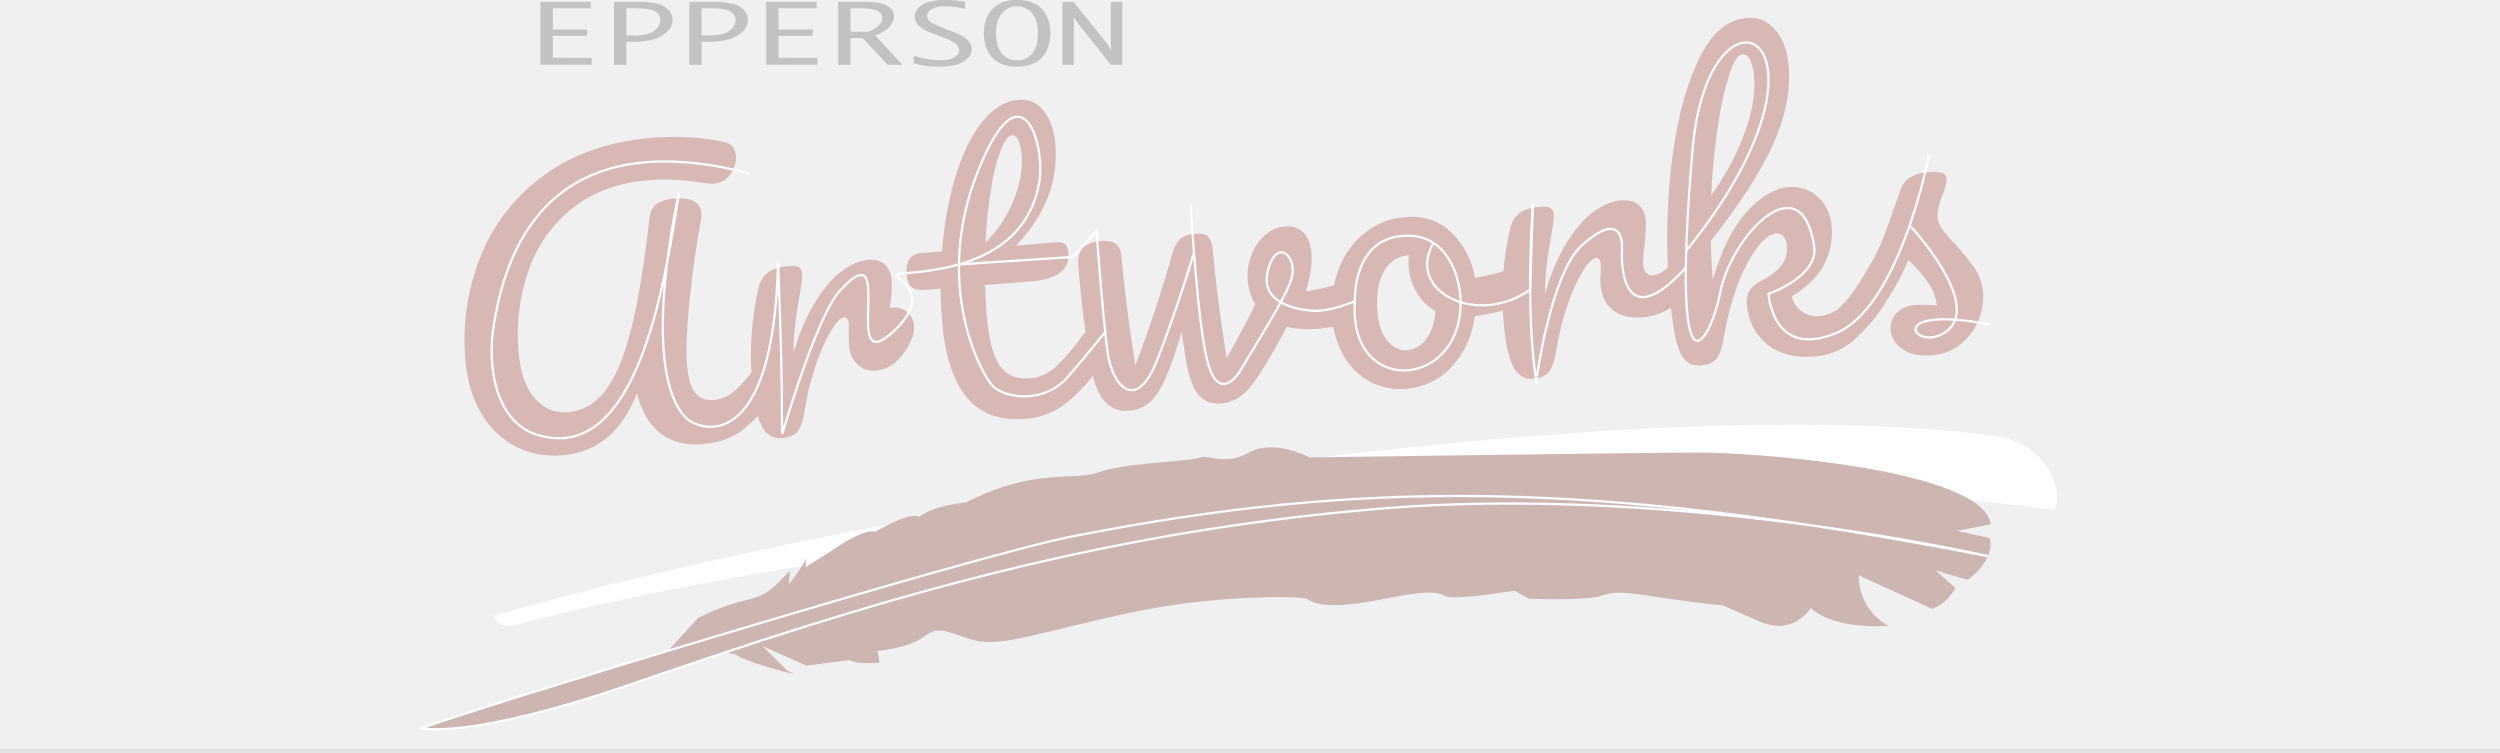
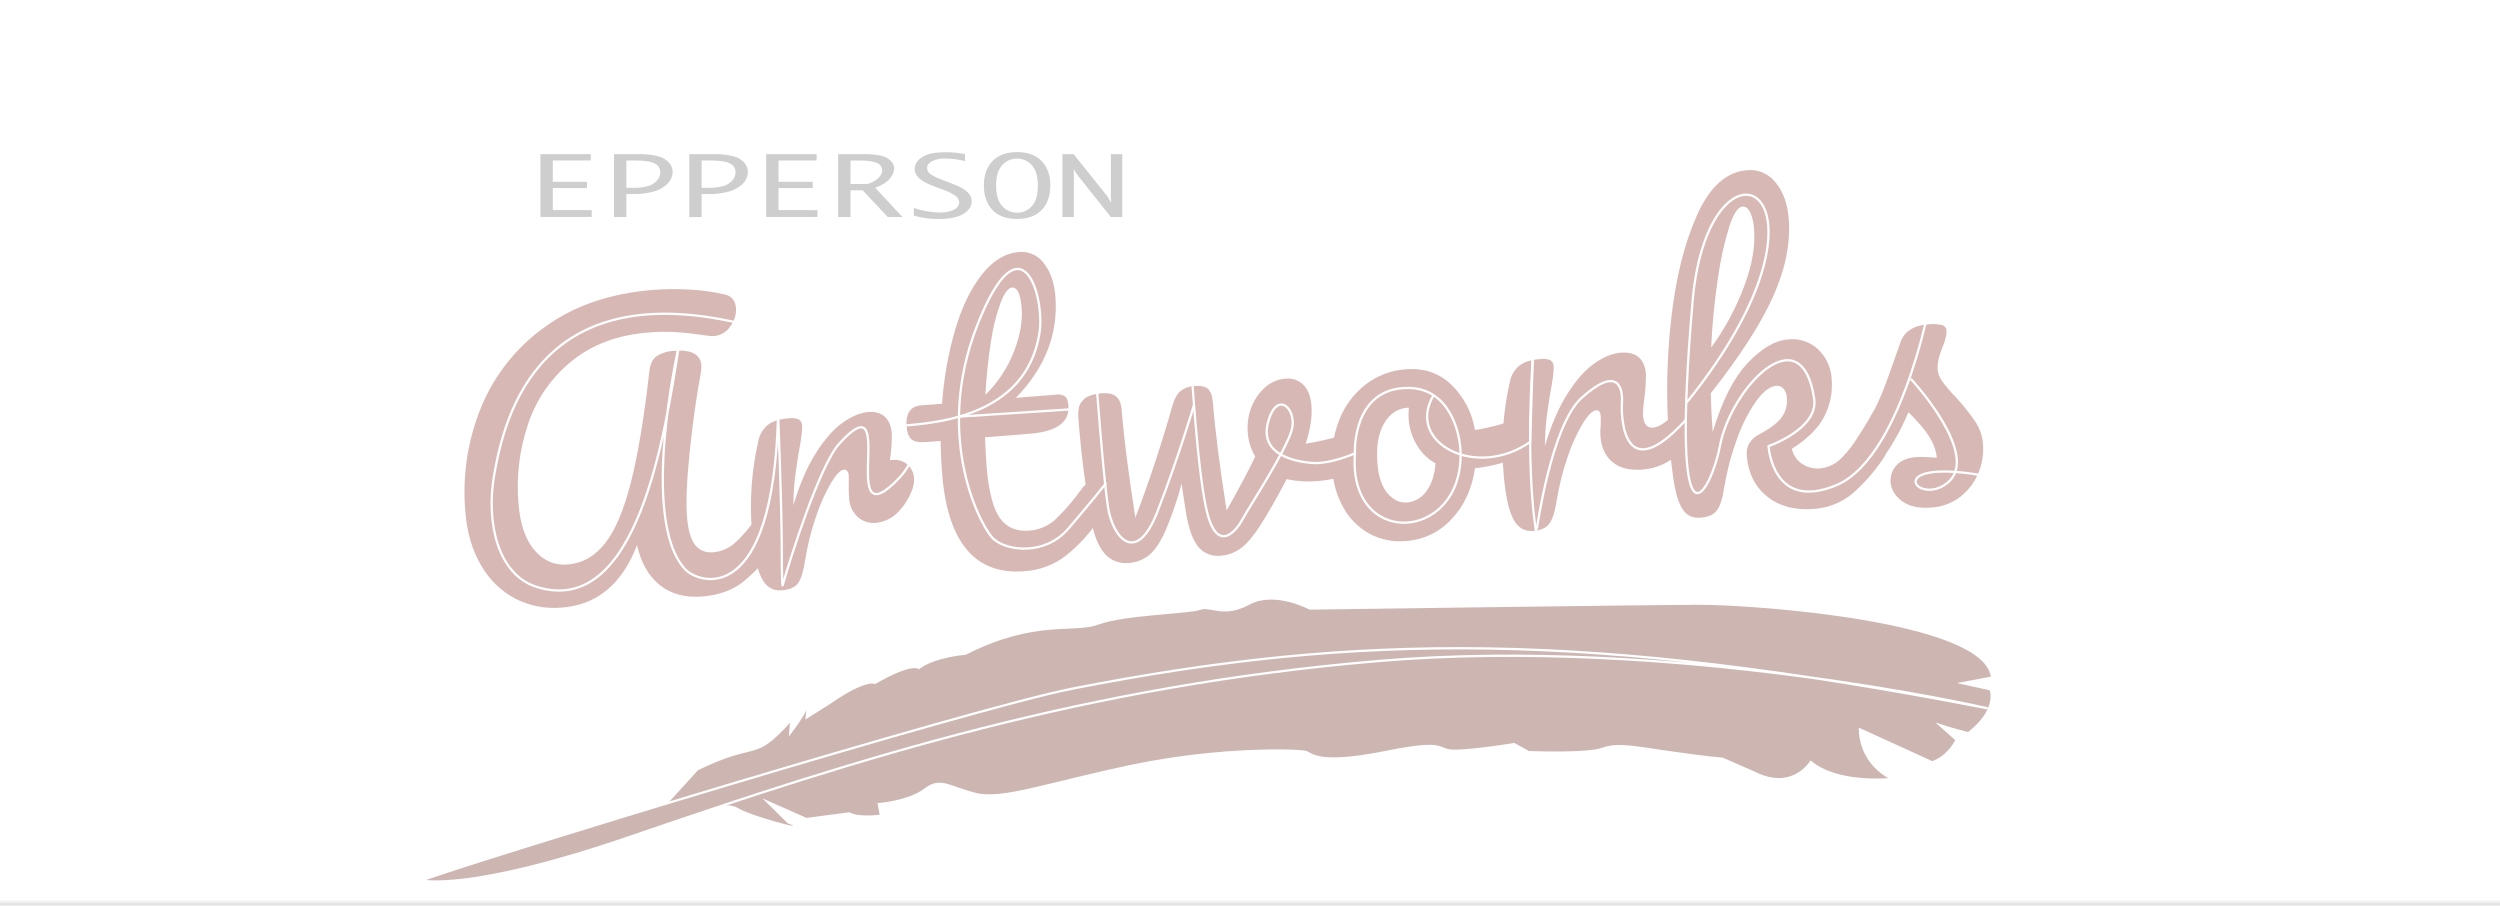
- <svg xmlns="http://www.w3.org/2000/svg" id="Capa_1" data-name="Capa 1" viewBox="0 0 1096 330.09">
+ <svg xmlns="http://www.w3.org/2000/svg" viewBox="0 0 1096 396.84">
  <defs>
-     <style>.cls-1{fill:#6cf;}.cls-2{fill:#fff;}.cls-10,.cls-3,.cls-9{fill:none;}.cls-3{stroke:#4d4d4d;stroke-width:2px;opacity:0.08;}.cls-10,.cls-3,.cls-8,.cls-9{stroke-miterlimit:10;}.cls-4{fill:#d8b8b4;}.cls-5{opacity:0.74;}.cls-6{opacity:0.26;}.cls-7,.cls-8{fill:#cdb6b2;}.cls-10,.cls-8,.cls-9{stroke:#fff;}.cls-8,.cls-9{stroke-linecap:round;}</style>
+     <style>.cls-1{fill:#fff;}.cls-2{fill:#6cf;}.cls-10,.cls-3,.cls-9{fill:none;}.cls-3{stroke:#4d4d4d;stroke-width:2px;opacity:0.08;}.cls-10,.cls-3,.cls-8,.cls-9{stroke-miterlimit:10;}.cls-4{fill:#d8b8b4;}.cls-5{opacity:0.74;}.cls-6{opacity:0.26;}.cls-7,.cls-8{fill:#cdb6b2;}.cls-10,.cls-8,.cls-9{stroke:#fff;}.cls-8,.cls-9{stroke-linecap:round;}</style>
  </defs>
-   <path class="cls-1" d="M396.62,389.37" transform="translate(0 -66.75)" />
-   <path class="cls-2" d="M873.43,257.71c30.76,4,30.47,33.23,26.37,32.58C703,261.55,361.28,304.36,227.12,340.42c-10,2.72-10.55-3.77-10.55-3.77C387.59,287.3,715.54,237,873.43,257.71Z" transform="translate(0 -66.75)" />
-   <line class="cls-3" y1="329.09" x2="1096" y2="329.09" />
-   <path class="cls-4" d="M226.16,262.57A37.26,37.26,0,0,1,211,248q-5.91-9.83-7-23.78a98.06,98.06,0,0,1,6.83-45.46,81.22,81.22,0,0,1,28-35.4q19.24-14,47.59-16.28a120.23,120.23,0,0,1,15.77-.13,86.5,86.5,0,0,1,15.47,2.13q4.56.92,5,6a11.83,11.83,0,0,1-2.49,8,9.31,9.31,0,0,1-7,4.22,8.46,8.46,0,0,1-1.92,0q-8.43-1.25-14.39-1.66a85.46,85.46,0,0,0-12.49.11q-20.22,1.6-33.63,12.47a59.85,59.85,0,0,0-19.15,27.44,85.55,85.55,0,0,0-4.28,35.12q1.06,13.48,7,20.43t14.52,6.28q9.71-.77,16.41-9.27t11.35-26.75q4.65-18.24,8.14-49.15.61-4.51,3.35-6.33a15.88,15.88,0,0,1,7.52-2.19q11.31-.89,11.88,6.4a13.52,13.52,0,0,1-.23,3.21q-2.93,15.71-4.88,34.61t-1.19,28.58q.68,8.56,3.53,12.25t8.11,3.27a16.16,16.16,0,0,0,9.44-4.18q4.35-3.77,10.7-12.57a5.62,5.62,0,0,1,4.12-2.56,3.7,3.7,0,0,1,3.42,1.65,9.84,9.84,0,0,1,1.61,5.14q.49,6.18-2.25,10.07a72.33,72.33,0,0,1-14.16,15.48q-7.1,5.51-17.93,6.36-11.15.88-18.5-5t-10-17.48q-9.85,25.51-32.77,27.32A37.42,37.42,0,0,1,226.16,262.57Z" transform="translate(0 -66.75)" />
-   <path class="cls-4" d="M397.77,203.63a8.3,8.3,0,0,1,2.95,5.91,12,12,0,0,1-.6,4.52,26.92,26.92,0,0,1-6.39,10.4,15.34,15.34,0,0,1-9.88,4.77,10.21,10.21,0,0,1-7.81-2.58,11.75,11.75,0,0,1-3.78-8.32q-.24-3-.19-6.53a34,34,0,0,0,0-3.51,2.84,2.84,0,0,0-.71-1.86,1.75,1.75,0,0,0-1.4-.53q-2.23.18-5.63,5.79a78.13,78.13,0,0,0-6.54,14.64,114,114,0,0,0-4.76,18.89q-1.15,7.75-3.18,10.46t-7.12,3.12q-6.05.48-9-5.67T329.66,233a129.05,129.05,0,0,1,2.8-39.63,12,12,0,0,1,4.17-7.11q3.09-2.4,9-2.86a9.06,9.06,0,0,1,4.52.44,3.28,3.28,0,0,1,1.51,2.91q.2,2.54-1.49,11.61-1.09,6.47-1.67,11.3a113.17,113.17,0,0,0-.67,11.86q4.18-14.05,10-23.13t11.78-13.22q5.92-4.13,11-4.54,4.62-.36,7.29,2.06t3.07,7.5a69.15,69.15,0,0,1-.85,11.55l1.43-.11A8.19,8.19,0,0,1,397.77,203.63Z" transform="translate(0 -66.75)" />
-   <path class="cls-4" d="M481.85,213.35a9.83,9.83,0,0,1,1.61,5.14q.5,6.35-2.25,10.07a67.78,67.78,0,0,1-13.88,15,33,33,0,0,1-18.21,6.86Q416.64,253,413,207.45q-.55-7-.64-14.15l-6.21.49q-4.78.38-6.59-1.24t-2.11-5.42q-.7-8.88,6.46-9.45L413,177a154.14,154.14,0,0,1,5.77-32.53q4.43-14.87,11.64-24.06t16.28-9.9a12,12,0,0,1,11,5q4.29,5.57,5,14.45,1.94,24.58-17.32,44.45L463.21,173a5.08,5.08,0,0,1,3.75.82q1.2,1,1.44,4,.86,10.94-17.13,12.36l-19.43,1.53q.3,8,.66,12.39,1.3,16.5,5.73,22.85t12.87,5.69a19.11,19.11,0,0,0,11.78-5.08,96.58,96.58,0,0,0,11.44-13.35,5.62,5.62,0,0,1,4.12-2.56A3.7,3.7,0,0,1,481.85,213.35Zm-43.08-80.93a84.58,84.58,0,0,0-4.27,16.93A220.7,220.7,0,0,0,432,173.09a54.36,54.36,0,0,0,12.66-19.27q3.9-10.44,3.25-18.69-.74-9.35-4.24-9.08Q441.25,126.24,438.77,132.42Z" transform="translate(0 -66.75)" />
-   <path class="cls-4" d="M594.14,189.49a4.44,4.44,0,0,1,3.79,1.3,6.67,6.67,0,0,1,1.61,4.18q.39,4.92-1.3,7.84a10.84,10.84,0,0,1-5.41,4.5,50.38,50.38,0,0,1-15.42,3.61,45,45,0,0,1-13.37-.86q-4,7.82-9,16.19-5.66,9.54-9.93,13.23a17,17,0,0,1-10,4.14,10.85,10.85,0,0,1-10-4.16q-3.65-4.66-5.34-15.85L518,212.09a152.56,152.56,0,0,1-7.24,21q-3.35,7.29-7,10.29a15.73,15.73,0,0,1-8.94,3.42,12.1,12.1,0,0,1-10.67-4.26q-4.14-4.78-6-15.65-3.66-22.05-5-38.7l-.44-5.55q-.26-5.25,2.29-7.52t8-2.7q4.14-.33,6.27,1.34t2.47,5.95q1.44,18.24,6,47.24,9-23.53,16.18-48.83,1.37-4.9,3.71-6.76a10.46,10.46,0,0,1,5.84-2.14q4.3-.34,6.11,1.27t2.16,6.05q1.44,18.24,6,47.24,8.44-14.87,12.55-23.65A23.53,23.53,0,0,1,547,189.38a24.41,24.41,0,0,1,1.56-10.65,22,22,0,0,1,5.88-8.76A15.09,15.09,0,0,1,563.6,166a9.54,9.54,0,0,1,7.74,2.66q3.12,3,3.61,9.21.56,7.14-2.53,16.63a114,114,0,0,0,15.9-3.65l4.24-1.13A5.65,5.65,0,0,1,594.14,189.49Z" transform="translate(0 -66.75)" />
-   <path class="cls-4" d="M669.75,185.28a11,11,0,0,1,1.53,5.14q.6,7.61-3.91,9.4a73,73,0,0,1-20.72,5.46q-2,13.56-10.26,22.27a29.54,29.54,0,0,1-19.59,9.6,28.41,28.41,0,0,1-16.68-3.31,29.3,29.3,0,0,1-11.24-11.4,39.07,39.07,0,0,1-4.8-16.22A48.38,48.38,0,0,1,587,184.39a36.29,36.29,0,0,1,11.58-15.75,32.28,32.28,0,0,1,17.58-6.73q12.1-1,20.16,6.79a35.7,35.7,0,0,1,10.3,19.85A97.09,97.09,0,0,0,664.2,184a9.48,9.48,0,0,1,2.2-.49A3.49,3.49,0,0,1,669.75,185.28Zm-44.49,30.16q3.41-4.42,4.08-12.29a22,22,0,0,1-8.25-8.12,25.81,25.81,0,0,1-3.53-11.21,27.46,27.46,0,0,1,.08-5.11l-.8.06q-6.37.5-10.11,6.94t-2.86,17.54q.69,8.72,4.47,13.05t8.4,4A11.6,11.6,0,0,0,625.26,215.44Z" transform="translate(0 -66.75)" />
-   <path class="cls-4" d="M663.2,227.12q-3-6.15-4.07-20.1a129,129,0,0,1,2.8-39.63,12,12,0,0,1,4.17-7.11q3.09-2.4,9-2.86a9.06,9.06,0,0,1,4.52.44,3.28,3.28,0,0,1,1.51,2.91q.2,2.54-1.49,11.61-1.09,6.47-1.67,11.3a113.15,113.15,0,0,0-.67,11.86q4.18-14.05,10-23.13t11.86-13.22q6-4.14,11.26-4.56,10.35-.82,11.16,9.49a79.55,79.55,0,0,1-.64,10.1,58.16,58.16,0,0,0-.65,8q.44,5.55,4.42,5.24,4.46-.35,10.92-7.88a6.12,6.12,0,0,1,4.14-2.4,3.73,3.73,0,0,1,3.41,1.57,8.74,8.74,0,0,1,1.58,4.74q.46,5.87-2.46,9.45a43.24,43.24,0,0,1-9.81,8.67,26.16,26.16,0,0,1-12.4,4.25q-8.44.67-13.16-3.27t-5.29-11.23a24.19,24.19,0,0,1,.1-4.79q.07-3.2,0-4.31-.2-2.53-2-2.4-2.39.19-5.87,5.81a74.77,74.77,0,0,0-6.62,14.65,114,114,0,0,0-4.76,18.88q-1.16,7.6-3.27,10.39t-7,3.19Q666.17,233.27,663.2,227.12Z" transform="translate(0 -66.75)" />
-   <path class="cls-4" d="M826,186.19a9.84,9.84,0,0,1,1.61,5.14q.5,6.35-2.25,10.07a77.51,77.51,0,0,1-13.39,15.1,29.16,29.16,0,0,1-16.94,6.6q-12.26,1-20.3-5.42t-8.95-18q-.49-6.18,5.67-9.38,6.77-3.56,9.53-7.21a12.15,12.15,0,0,0,2.37-8.57,6.56,6.56,0,0,0-1.53-4.19,3.71,3.71,0,0,0-3.06-1.2q-4.3.34-9,6.93a70.65,70.65,0,0,0-8.38,16.7,114,114,0,0,0-5.42,20.61q-1.17,7.6-3.27,10.39t-7,3.19q-4.94.39-7.53-3t-4-10.78q-1.39-7.39-2.52-21.82a274.44,274.44,0,0,1,1-51.3q2.93-26.88,11.3-45.65T766,74.6a14.05,14.05,0,0,1,12.36,5.33q5,5.91,5.82,15.9,1.26,16-6.77,34T750,172.4q.17,8.29.86,17,6.08-20.42,15.25-30.17t17.76-10.42a16.48,16.48,0,0,1,13.24,4.38A19.24,19.24,0,0,1,803,166.15a30.23,30.23,0,0,1-3.19,16.37q-3.88,7.65-14.26,14.21a10.52,10.52,0,0,0,4.45,6.59,12.25,12.25,0,0,0,8.09,2,15,15,0,0,0,9.25-4.56,105.28,105.28,0,0,0,11.1-13.64,5.61,5.61,0,0,1,4.12-2.56A3.69,3.69,0,0,1,826,186.19Zm-67.83-87a138.21,138.21,0,0,0-5,22.58,293.68,293.68,0,0,0-3,30.63,113.67,113.67,0,0,0,14.33-26.5q5.37-14.14,4.5-25.25A21.25,21.25,0,0,0,767.26,93q-1.33-2.61-3.4-2.44Q761,90.79,758.14,99.24Z" transform="translate(0 -66.75)" />
-   <path class="cls-4" d="M833.9,219.72q-4.68-3.46-5.06-8.22a9.76,9.76,0,0,1,2.46-7.37q2.79-3.25,8.68-3.72a35.54,35.54,0,0,1,4.89,0q2.82.18,4.26.22a20.43,20.43,0,0,0-2.44-7.63,39.12,39.12,0,0,0-4.78-6.72q-2.82-3.21-5.25-5.57A104,104,0,0,1,828.1,197a116.94,116.94,0,0,1-9.66,12.57,8.57,8.57,0,0,1-5.83,3.33,5.24,5.24,0,0,1-4.28-1.5,6.65,6.65,0,0,1-2-4.39,9.06,9.06,0,0,1,1.77-6l1.87-2.7a205.57,205.57,0,0,0,11.82-18.8,102.91,102.91,0,0,0,4.95-11.4q2.44-6.57,6.36-17.9,2.47-7.21,12-8a16.82,16.82,0,0,1,6.27.3,2.65,2.65,0,0,1,2,2.4A11.75,11.75,0,0,1,853,148a23,23,0,0,1-1.43,4.26q-2.42,5.93-2.1,9.9a10.56,10.56,0,0,0,2.08,5.1,59.52,59.52,0,0,0,5.74,6.73,101.09,101.09,0,0,1,8.62,10.73,20.6,20.6,0,0,1,3.43,10,26.94,26.94,0,0,1-2.11,12.85,25.32,25.32,0,0,1-7.92,10.28,22.84,22.84,0,0,1-12.45,4.65Q838.58,223.18,833.9,219.72Z" transform="translate(0 -66.75)" />
-   <g class="cls-5">
-     <path class="cls-6" d="M259.41,92.11v3H236.92V67.58H259v2.77H242.34v9.36h15v2.75h-15v9.64Z" transform="translate(0 -66.75)" />
-     <path class="cls-6" d="M274.6,85.09V95.15h-5.42V67.58h10.36a32.9,32.9,0,0,1,9.31,1,9.62,9.62,0,0,1,4.48,2.78,6.15,6.15,0,0,1,1.56,4.09,7.21,7.21,0,0,1-2.09,4.94A13.4,13.4,0,0,1,287,83.86a33.52,33.52,0,0,1-10.16,1.23Zm0-2.75h2.34a24,24,0,0,0,7.46-.86A8.23,8.23,0,0,0,288.16,79a5.45,5.45,0,0,0,1.32-3.5,4.23,4.23,0,0,0-2.35-3.77q-2.35-1.39-9.27-1.39H274.6Z" transform="translate(0 -66.75)" />
-     <path class="cls-6" d="M307.59,85.09V95.15h-5.42V67.58h10.36a32.9,32.9,0,0,1,9.31,1,9.62,9.62,0,0,1,4.48,2.78,6.15,6.15,0,0,1,1.56,4.09,7.21,7.21,0,0,1-2.09,4.94A13.4,13.4,0,0,1,320,83.86a33.52,33.52,0,0,1-10.16,1.23Zm0-2.75h2.34a24,24,0,0,0,7.46-.86A8.23,8.23,0,0,0,321.15,79a5.45,5.45,0,0,0,1.32-3.5,4.23,4.23,0,0,0-2.35-3.77q-2.35-1.39-9.27-1.39h-3.25Z" transform="translate(0 -66.75)" />
-     <path class="cls-6" d="M358.38,92.11v3H335.89V67.58H358v2.77H341.31v9.36h15v2.75h-15v9.64Z" transform="translate(0 -66.75)" />
-     <path class="cls-6" d="M372.85,83.42V95.15h-5.42V67.58h11.13a31.71,31.71,0,0,1,8,.74,8.59,8.59,0,0,1,4,2.23A4.61,4.61,0,0,1,392,73.75,6.36,6.36,0,0,1,391,77a10,10,0,0,1-2.58,2.88,18.08,18.08,0,0,1-4.75,2.4l12,12.89h-6.46l-11-11.72Zm0-2.75h7.57a14.5,14.5,0,0,0,3.8-1.89,7.4,7.4,0,0,0,1.89-2,4.23,4.23,0,0,0,.64-2.17,3.45,3.45,0,0,0-2.13-3.09q-2.13-1.15-7.73-1.15h-4Z" transform="translate(0 -66.75)" />
-     <path class="cls-6" d="M400.63,94.56V91.18a38.87,38.87,0,0,0,11.67,2,15.56,15.56,0,0,0,4.2-.56,6.7,6.7,0,0,0,3-1.61,3.2,3.2,0,0,0,1-2.28,3.6,3.6,0,0,0-1.42-2.69,19,19,0,0,0-5.32-2.77l-2.72-1-2.76-1.06Q401,78.36,401,74.11q0-3.11,3.26-5.24t10.19-2.13a43.73,43.73,0,0,1,8.62.83v3.07a36.47,36.47,0,0,0-8.92-1.15,11.26,11.26,0,0,0-5.59,1.21q-2.13,1.21-2.13,2.92a3.32,3.32,0,0,0,1.63,2.81,19.17,19.17,0,0,0,4.17,2.06l2.11.84,2.61,1,2.15.86Q426,84,426,88.2q0,3.2-3.51,5.49T411.22,96a38.55,38.55,0,0,1-4.71-.28A56.23,56.23,0,0,1,400.63,94.56Z" transform="translate(0 -66.75)" />
-     <path class="cls-6" d="M445.89,96q-7.09,0-10.83-4t-3.74-10.67q0-6.7,3.74-10.65t10.83-4q7.11,0,10.84,4t3.73,10.65q0,6.72-3.73,10.67T445.89,96Zm0-2.75a8.38,8.38,0,0,0,6.54-2.94Q455,87.34,455,81.36t-2.62-8.92a8.73,8.73,0,0,0-13.07,0q-2.62,2.94-2.62,8.92t2.62,8.92A8.38,8.38,0,0,0,445.89,93.23Z" transform="translate(0 -66.75)" />
-     <path class="cls-6" d="M470.77,95.15h-5V67.58h4.89l14.71,18.35L487,88.66h.13L487,85.93V67.58h5V95.15h-5l-14.31-18-2-2.9.11,2.86Z" transform="translate(0 -66.75)" />
+   <g id="Layer_2" data-name="Layer 2">
+     <rect class="cls-1" width="1096" height="395.84" />
  </g>
-   <path class="cls-7" d="M306,337.66c26.36-12.9,24.22-3,40.32-20.79l-.49,6s5.94-7.54,7.59-11.42l-.33,4,11.24-7.11h0c15.53-10.77,19.34-8.46,19.34-8.46,16.77-9.67,19.17-6.46,19.17-6.46,7.1-5.44,20.5-6.35,20.5-6.35,30.57-15.57,47.36-9.18,58.36-13.3s40.34-4.73,44.47-6.4,10.34,3.85,21.49-2.26,26.46,2.16,26.46,2.16,146.67-2.08,170.65-2.13,124.61,7.16,128,31.51l-14.88,2.8,14.39,3.18s3.32,8.3-9.48,18.29c0,0-6.53-1.54-14.31-4.18l8.69,7.73s-3.22,6.76-10.07,9.21L814.93,319s-1.14,14,12.85,22.12c0,0-22.82,2.15-34-7.79,0,0-7.75,13.41-24.38,5l-14.15-6.17s-7.94-.65-23.73-2.94-22.33-3.83-29.19-1.38-32.08,1.4-32.08,1.4l-6.37-3.53s-16.2,2.69-25.54,2.93-2.24-5.2-30.67.51-32.08,1.4-34.64.18-38.45-2.13-76.39,5.81-57.19,15.4-68.94,12.43-15.39-7.28-22.49-1.84-20.5,6.35-20.5,6.35l.92,5.09s-9.42,1.24-13.23-1.08l-18.85,2.48L334.26,350l11.09,10.94c10.34,3.85-17-3.4-22.09-6.82s-33.4,1.27-33.4,1.27" transform="translate(0 -66.75)" />
-   <path class="cls-8" d="M184.82,386c19.25-7.46,241.91-75.58,285.22-84.08,126.05-24.75,227.67-25.12,401.39,8.63,0,0-137.79-31.76-267.21-20.75C476.55,300.62,377.69,332,276.28,366.84,205.3,391.25,184.82,386,184.82,386Z" transform="translate(0 -66.75)" />
-   <path class="cls-9" d="M327.89,142.57c-91-23-106.68,38.89-111.31,66-3.46,20.25,1.45,43.27,18.69,48.72,44.35,14,56.33-67.43,62.35-105.72,0,0-17.56,76,2.75,98,5.88,6.37,38.75,17.5,40.75-68,0,0,1.47,37.14,1.6,57.33,0,1.43,0,19,.4,17.67,3.25-11.62,16.22-52.53,24.77-62,26.32-29.16-.46,40.52,24.15,17.17,19.68-18.67-5.13-24.34,2.33-25,13.62-1.2,55.33-3,61.33-40.67,2.53-15.89-8-52.67-27.33-3.33s1.9,88.77,7.22,93.56c5.8,5.24,22.52,7.44,32.78-4.56s16.33-19.67,16.33-19.67" transform="translate(0 -66.75)" />
-   <path class="cls-10" d="M523.48,177.42s-6.77,23-16.11,47-19.67,11-21.67-2.33-5-54-5-54L470.37,179.4l-50,3.26" transform="translate(0 -66.75)" />
-   <path class="cls-10" d="M522,156.07s3,54.67,7.67,70.33,12.33,6.33,15,1.33,19.33-30.43,21.67-39.38S560,170.74,556,184.74s10.33,17.39,18.67,18.19S594,198.74,594,198.74c-3.17,41.83,46.33,39.06,46.33.67,0-11.05-5.64-29.11-22.67-29.33-25-.33-23.67,28.51-23.67,28.51" transform="translate(0 -66.75)" />
-   <path class="cls-10" d="M628.49,173.24c-12.45,20.83,18.65,37.17,42.32,20.5L672,156.07" transform="translate(0 -66.75)" />
-   <path class="cls-10" d="M673.71,235.09c-5.33-31.68-1.67-79-1.67-79" transform="translate(0 -66.75)" />
-   <path class="cls-10" d="M739.07,184.07c-26.7,29.44-28.5.59-28-7.67.37-6.54-1.91-16.18-17.67-2-13.33,12-19.67,57.67-19.67,57.67" transform="translate(0 -66.75)" />
-   <path class="cls-10" d="M739.26,176.7C815,82.74,749,50.07,742,132.4c-10.06,118.38,8.41,82.52,12,63.18,4.67-25.18,35.67-58.18,41.33-20.84,2,13.26-20,20.84-20,20.84S777,224.4,805,212.74c15.49-6.45,26.28-29.63,32.84-49.06a244.69,244.69,0,0,0,7.83-28.94" transform="translate(0 -66.75)" />
-   <path class="cls-10" d="M872.7,209.07c-48.82-9.5-32.57,13.5-19,2.67,15.2-12.12-16-45.66-16-45.66" transform="translate(0 -66.75)" />
+   <g id="Capa_1" data-name="Capa 1">
+     <path class="cls-2" d="M396.62,389.37" />
+     <path class="cls-1" d="M873.43,257.71c30.76,4,30.47,33.23,26.37,32.58C703,261.55,361.28,304.36,227.12,340.42c-10,2.72-10.55-3.77-10.55-3.77C387.59,287.3,715.54,237,873.43,257.71Z" />
+     <line class="cls-3" y1="395.84" x2="1096" y2="395.84" />
+     <path class="cls-4" d="M226.16,262.57A37.26,37.26,0,0,1,211,248q-5.91-9.83-7-23.78a98.06,98.06,0,0,1,6.83-45.46,81.22,81.22,0,0,1,28-35.4q19.24-14,47.59-16.28a120.23,120.23,0,0,1,15.77-.13,86.5,86.5,0,0,1,15.47,2.13q4.56.92,5,6a11.83,11.83,0,0,1-2.49,8,9.31,9.31,0,0,1-7,4.22,8.46,8.46,0,0,1-1.92,0q-8.43-1.25-14.39-1.66a85.46,85.46,0,0,0-12.49.11q-20.22,1.6-33.63,12.47a59.85,59.85,0,0,0-19.15,27.44,85.55,85.55,0,0,0-4.28,35.12q1.06,13.48,7,20.43t14.52,6.28q9.71-.77,16.41-9.27t11.35-26.75q4.65-18.24,8.14-49.15.61-4.51,3.35-6.33a15.88,15.88,0,0,1,7.52-2.19q11.31-.89,11.88,6.4a13.52,13.52,0,0,1-.23,3.21q-2.93,15.71-4.88,34.61t-1.19,28.58q.68,8.56,3.53,12.25t8.11,3.27a16.16,16.16,0,0,0,9.44-4.18q4.35-3.77,10.7-12.57a5.62,5.62,0,0,1,4.12-2.56,3.7,3.7,0,0,1,3.42,1.65,9.84,9.84,0,0,1,1.61,5.14q.49,6.18-2.25,10.07a72.33,72.33,0,0,1-14.16,15.48q-7.1,5.51-17.93,6.36-11.15.88-18.5-5t-10-17.48q-9.85,25.51-32.77,27.32A37.42,37.42,0,0,1,226.16,262.57Z" />
+     <path class="cls-4" d="M397.77,203.63a8.3,8.3,0,0,1,2.95,5.91,12,12,0,0,1-.6,4.52,26.92,26.92,0,0,1-6.39,10.4,15.34,15.34,0,0,1-9.88,4.77,10.21,10.21,0,0,1-7.81-2.58,11.75,11.75,0,0,1-3.78-8.32q-.24-3-.19-6.53a34,34,0,0,0,0-3.51,2.84,2.84,0,0,0-.71-1.86,1.75,1.75,0,0,0-1.4-.53q-2.23.18-5.63,5.79a78.13,78.13,0,0,0-6.54,14.64,114,114,0,0,0-4.76,18.89q-1.15,7.75-3.18,10.46t-7.12,3.12q-6.05.48-9-5.67T329.66,233a129.05,129.05,0,0,1,2.8-39.63,12,12,0,0,1,4.17-7.11q3.09-2.4,9-2.86a9.06,9.06,0,0,1,4.52.44,3.28,3.28,0,0,1,1.51,2.91q.2,2.54-1.49,11.61-1.09,6.47-1.67,11.3a113.17,113.17,0,0,0-.67,11.86q4.18-14.05,10-23.13t11.78-13.22q5.92-4.13,11-4.54,4.62-.36,7.29,2.06t3.07,7.5a69.15,69.15,0,0,1-.85,11.55l1.43-.11A8.19,8.19,0,0,1,397.77,203.63Z" />
+     <path class="cls-4" d="M481.85,213.35a9.83,9.83,0,0,1,1.61,5.14q.5,6.35-2.25,10.07a67.78,67.78,0,0,1-13.88,15,33,33,0,0,1-18.21,6.86Q416.64,253,413,207.45q-.55-7-.64-14.15l-6.21.49q-4.78.38-6.59-1.24t-2.11-5.42q-.7-8.88,6.46-9.45L413,177a154.14,154.14,0,0,1,5.77-32.53q4.43-14.87,11.64-24.06t16.28-9.9a12,12,0,0,1,11,5q4.29,5.57,5,14.45,1.94,24.58-17.32,44.45L463.21,173a5.08,5.08,0,0,1,3.75.82q1.2,1,1.44,4,.86,10.94-17.13,12.36l-19.43,1.53q.3,8,.66,12.39,1.3,16.5,5.73,22.85t12.87,5.69a19.11,19.11,0,0,0,11.78-5.08,96.58,96.58,0,0,0,11.44-13.35,5.62,5.62,0,0,1,4.12-2.56A3.7,3.7,0,0,1,481.85,213.35Zm-43.08-80.93a84.58,84.58,0,0,0-4.27,16.93A220.7,220.7,0,0,0,432,173.09a54.36,54.36,0,0,0,12.66-19.27q3.9-10.44,3.25-18.69-.74-9.35-4.24-9.08Q441.25,126.24,438.77,132.42Z" />
+     <path class="cls-4" d="M594.14,189.49a4.44,4.44,0,0,1,3.79,1.3,6.67,6.67,0,0,1,1.61,4.18q.39,4.92-1.3,7.84a10.84,10.84,0,0,1-5.41,4.5,50.38,50.38,0,0,1-15.42,3.61,45,45,0,0,1-13.37-.86q-4,7.82-9,16.19-5.66,9.54-9.93,13.23a17,17,0,0,1-10,4.14,10.85,10.85,0,0,1-10-4.16q-3.65-4.66-5.34-15.85L518,212.09a152.56,152.56,0,0,1-7.24,21q-3.35,7.29-7,10.29a15.73,15.73,0,0,1-8.94,3.42,12.1,12.1,0,0,1-10.67-4.26q-4.14-4.78-6-15.65-3.66-22.05-5-38.7l-.44-5.55q-.26-5.25,2.29-7.52t8-2.7q4.14-.33,6.27,1.34t2.47,5.95q1.44,18.24,6,47.24,9-23.53,16.18-48.83,1.37-4.9,3.71-6.76a10.46,10.46,0,0,1,5.84-2.14q4.3-.34,6.11,1.27t2.16,6.05q1.44,18.24,6,47.24,8.44-14.87,12.55-23.65A23.53,23.53,0,0,1,547,189.38a24.41,24.41,0,0,1,1.56-10.65,22,22,0,0,1,5.88-8.76A15.09,15.09,0,0,1,563.6,166a9.54,9.54,0,0,1,7.74,2.66q3.12,3,3.61,9.21.56,7.14-2.53,16.63a114,114,0,0,0,15.9-3.65l4.24-1.13A5.65,5.65,0,0,1,594.14,189.49Z" />
+     <path class="cls-4" d="M669.75,185.28a11,11,0,0,1,1.53,5.14q.6,7.61-3.91,9.4a73,73,0,0,1-20.72,5.46q-2,13.56-10.26,22.27a29.54,29.54,0,0,1-19.59,9.6,28.41,28.41,0,0,1-16.68-3.31,29.3,29.3,0,0,1-11.24-11.4,39.07,39.07,0,0,1-4.8-16.22A48.38,48.38,0,0,1,587,184.39a36.29,36.29,0,0,1,11.58-15.75,32.28,32.28,0,0,1,17.58-6.73q12.1-1,20.16,6.79a35.7,35.7,0,0,1,10.3,19.85A97.09,97.09,0,0,0,664.2,184a9.48,9.48,0,0,1,2.2-.49A3.49,3.49,0,0,1,669.75,185.28Zm-44.49,30.16q3.41-4.42,4.08-12.29a22,22,0,0,1-8.25-8.12,25.81,25.81,0,0,1-3.53-11.21,27.46,27.46,0,0,1,.08-5.11l-.8.06q-6.37.5-10.11,6.94t-2.86,17.54q.69,8.72,4.47,13.05t8.4,4A11.6,11.6,0,0,0,625.26,215.44Z" />
+     <path class="cls-4" d="M663.2,227.12q-3-6.15-4.07-20.1a129,129,0,0,1,2.8-39.63,12,12,0,0,1,4.17-7.11q3.09-2.4,9-2.86a9.06,9.06,0,0,1,4.52.44,3.28,3.28,0,0,1,1.51,2.91q.2,2.54-1.49,11.61-1.09,6.47-1.67,11.3a113.15,113.15,0,0,0-.67,11.86q4.18-14.05,10-23.13t11.86-13.22q6-4.14,11.26-4.56,10.35-.82,11.16,9.49a79.55,79.55,0,0,1-.64,10.1,58.16,58.16,0,0,0-.65,8q.44,5.55,4.42,5.24,4.46-.35,10.92-7.88a6.12,6.12,0,0,1,4.14-2.4,3.73,3.73,0,0,1,3.41,1.57,8.74,8.74,0,0,1,1.58,4.74q.46,5.87-2.46,9.45a43.24,43.24,0,0,1-9.81,8.67,26.16,26.16,0,0,1-12.4,4.25q-8.44.67-13.16-3.27t-5.29-11.23a24.19,24.19,0,0,1,.1-4.79q.07-3.2,0-4.31-.2-2.53-2-2.4-2.39.19-5.87,5.81a74.77,74.77,0,0,0-6.62,14.65,114,114,0,0,0-4.76,18.88q-1.16,7.6-3.27,10.39t-7,3.19Q666.17,233.27,663.2,227.12Z" />
+     <path class="cls-4" d="M826,186.19a9.84,9.84,0,0,1,1.61,5.14q.5,6.35-2.25,10.07a77.51,77.51,0,0,1-13.39,15.1,29.16,29.16,0,0,1-16.94,6.6q-12.26,1-20.3-5.42t-8.95-18q-.49-6.18,5.67-9.38,6.77-3.56,9.53-7.21a12.15,12.15,0,0,0,2.37-8.57,6.56,6.56,0,0,0-1.53-4.19,3.71,3.71,0,0,0-3.06-1.2q-4.3.34-9,6.93a70.65,70.65,0,0,0-8.38,16.7,114,114,0,0,0-5.42,20.61q-1.17,7.6-3.27,10.39t-7,3.19q-4.94.39-7.53-3t-4-10.78q-1.39-7.39-2.52-21.82a274.44,274.44,0,0,1,1-51.3q2.93-26.88,11.3-45.65T766,74.6a14.05,14.05,0,0,1,12.36,5.33q5,5.91,5.82,15.9,1.26,16-6.77,34T750,172.4q.17,8.29.86,17,6.08-20.42,15.25-30.17t17.76-10.42a16.48,16.48,0,0,1,13.24,4.38A19.24,19.24,0,0,1,803,166.15a30.23,30.23,0,0,1-3.19,16.37q-3.88,7.65-14.26,14.21a10.52,10.52,0,0,0,4.45,6.59,12.25,12.25,0,0,0,8.09,2,15,15,0,0,0,9.25-4.56,105.28,105.28,0,0,0,11.1-13.64,5.61,5.61,0,0,1,4.12-2.56A3.69,3.69,0,0,1,826,186.19Zm-67.83-87a138.21,138.21,0,0,0-5,22.58,293.68,293.68,0,0,0-3,30.63,113.67,113.67,0,0,0,14.33-26.5q5.37-14.14,4.5-25.25A21.25,21.25,0,0,0,767.26,93q-1.33-2.61-3.4-2.44Q761,90.79,758.14,99.24Z" />
+     <path class="cls-4" d="M833.9,219.72q-4.68-3.46-5.06-8.22a9.76,9.76,0,0,1,2.46-7.37q2.79-3.25,8.68-3.72a35.54,35.54,0,0,1,4.89,0q2.82.18,4.26.22a20.43,20.43,0,0,0-2.44-7.63,39.12,39.12,0,0,0-4.78-6.72q-2.82-3.21-5.25-5.57A104,104,0,0,1,828.1,197a116.94,116.94,0,0,1-9.66,12.57,8.57,8.57,0,0,1-5.83,3.33,5.24,5.24,0,0,1-4.28-1.5,6.65,6.65,0,0,1-2-4.39,9.06,9.06,0,0,1,1.77-6l1.87-2.7a205.57,205.57,0,0,0,11.82-18.8,102.91,102.91,0,0,0,4.95-11.4q2.44-6.57,6.36-17.9,2.47-7.21,12-8a16.82,16.82,0,0,1,6.27.3,2.65,2.65,0,0,1,2,2.4A11.75,11.75,0,0,1,853,148a23,23,0,0,1-1.43,4.26q-2.42,5.93-2.1,9.9a10.56,10.56,0,0,0,2.08,5.1,59.52,59.52,0,0,0,5.74,6.73,101.09,101.09,0,0,1,8.62,10.73,20.6,20.6,0,0,1,3.43,10,26.94,26.94,0,0,1-2.11,12.85,25.32,25.32,0,0,1-7.92,10.28,22.84,22.84,0,0,1-12.45,4.65Q838.58,223.18,833.9,219.72Z" />
+     <g class="cls-5">
+       <path class="cls-6" d="M259.41,92.11v3H236.92V67.58H259v2.77H242.34v9.36h15v2.75h-15v9.64Z" />
+       <path class="cls-6" d="M274.6,85.09V95.15h-5.42V67.58h10.36a32.9,32.9,0,0,1,9.31,1,9.62,9.62,0,0,1,4.48,2.78,6.15,6.15,0,0,1,1.56,4.09,7.21,7.21,0,0,1-2.09,4.94A13.4,13.4,0,0,1,287,83.86a33.52,33.52,0,0,1-10.16,1.23Zm0-2.75h2.34a24,24,0,0,0,7.46-.86A8.23,8.23,0,0,0,288.16,79a5.45,5.45,0,0,0,1.32-3.5,4.23,4.23,0,0,0-2.35-3.77q-2.35-1.39-9.27-1.39H274.6Z" />
+       <path class="cls-6" d="M307.59,85.09V95.15h-5.42V67.58h10.36a32.9,32.9,0,0,1,9.31,1,9.62,9.62,0,0,1,4.48,2.78,6.15,6.15,0,0,1,1.56,4.09,7.21,7.21,0,0,1-2.09,4.94A13.4,13.4,0,0,1,320,83.86a33.52,33.52,0,0,1-10.16,1.23Zm0-2.75h2.34a24,24,0,0,0,7.46-.86A8.23,8.23,0,0,0,321.15,79a5.45,5.45,0,0,0,1.32-3.5,4.23,4.23,0,0,0-2.35-3.77q-2.35-1.39-9.27-1.39h-3.25Z" />
+       <path class="cls-6" d="M358.38,92.11v3H335.89V67.58H358v2.77H341.31v9.36h15v2.75h-15v9.64Z" />
+       <path class="cls-6" d="M372.85,83.42V95.15h-5.42V67.58h11.13a31.71,31.71,0,0,1,8,.74,8.59,8.59,0,0,1,4,2.23A4.61,4.61,0,0,1,392,73.75,6.36,6.36,0,0,1,391,77a10,10,0,0,1-2.58,2.88,18.08,18.08,0,0,1-4.75,2.4l12,12.89h-6.46l-11-11.72Zm0-2.75h7.57a14.5,14.5,0,0,0,3.8-1.89,7.4,7.4,0,0,0,1.89-2,4.23,4.23,0,0,0,.64-2.17,3.45,3.45,0,0,0-2.13-3.09q-2.13-1.15-7.73-1.15h-4Z" />
+       <path class="cls-6" d="M400.63,94.56V91.18a38.87,38.87,0,0,0,11.67,2,15.56,15.56,0,0,0,4.2-.56,6.7,6.7,0,0,0,3-1.61,3.2,3.2,0,0,0,1-2.28,3.6,3.6,0,0,0-1.42-2.69,19,19,0,0,0-5.32-2.77l-2.72-1-2.76-1.06Q401,78.36,401,74.11q0-3.11,3.26-5.24t10.19-2.13a43.73,43.73,0,0,1,8.62.83v3.07a36.47,36.47,0,0,0-8.92-1.15,11.26,11.26,0,0,0-5.59,1.21q-2.13,1.21-2.13,2.92a3.32,3.32,0,0,0,1.63,2.81,19.17,19.17,0,0,0,4.17,2.06l2.11.84,2.61,1,2.15.86Q426,84,426,88.2q0,3.2-3.51,5.49T411.22,96a38.55,38.55,0,0,1-4.71-.28A56.23,56.23,0,0,1,400.63,94.56Z" />
+       <path class="cls-6" d="M445.89,96q-7.09,0-10.83-4t-3.74-10.67q0-6.7,3.74-10.65t10.83-4q7.11,0,10.84,4t3.73,10.65q0,6.72-3.73,10.67T445.89,96Zm0-2.75a8.38,8.38,0,0,0,6.54-2.94Q455,87.34,455,81.36t-2.62-8.92a8.73,8.73,0,0,0-13.07,0q-2.62,2.94-2.62,8.92t2.62,8.92A8.38,8.38,0,0,0,445.89,93.23Z" />
+       <path class="cls-6" d="M470.77,95.15h-5V67.58h4.89l14.71,18.35L487,88.66h.13L487,85.93V67.58h5V95.15h-5l-14.31-18-2-2.9.11,2.86Z" />
+     </g>
+     <path class="cls-7" d="M306,337.66c26.36-12.9,24.22-3,40.32-20.79l-.49,6s5.94-7.54,7.59-11.42l-.33,4,11.24-7.11h0c15.53-10.77,19.34-8.46,19.34-8.46,16.77-9.67,19.17-6.46,19.17-6.46,7.1-5.44,20.5-6.35,20.5-6.35,30.57-15.57,47.36-9.18,58.36-13.3s40.34-4.73,44.47-6.4,10.34,3.85,21.49-2.26,26.46,2.16,26.46,2.16,146.67-2.08,170.65-2.13,124.61,7.16,128,31.51l-14.88,2.8,14.39,3.18s3.32,8.3-9.48,18.29c0,0-6.53-1.54-14.31-4.18l8.69,7.73s-3.22,6.76-10.07,9.21L814.93,319s-1.14,14,12.85,22.12c0,0-22.82,2.15-34-7.79,0,0-7.75,13.41-24.38,5l-14.15-6.17s-7.94-.65-23.73-2.94-22.33-3.83-29.19-1.38-32.08,1.4-32.08,1.4l-6.37-3.53s-16.2,2.69-25.54,2.93-2.24-5.2-30.67.51-32.08,1.4-34.64.18-38.45-2.13-76.39,5.81-57.19,15.4-68.94,12.43-15.39-7.28-22.49-1.84-20.5,6.35-20.5,6.35l.92,5.09s-9.42,1.24-13.23-1.08l-18.85,2.48L334.26,350l11.09,10.94c10.34,3.85-17-3.4-22.09-6.82s-33.4,1.27-33.4,1.27" />
+     <path class="cls-8" d="M184.82,386c19.25-7.46,241.91-75.58,285.22-84.08,126.05-24.75,227.67-25.12,401.39,8.63,0,0-137.79-31.76-267.21-20.75C476.55,300.62,377.69,332,276.28,366.84,205.3,391.25,184.82,386,184.82,386Z" />
+     <path class="cls-9" d="M327.89,142.57c-91-23-106.68,38.89-111.31,66-3.46,20.25,1.45,43.27,18.69,48.72,44.35,14,56.33-67.43,62.35-105.72,0,0-17.56,76,2.75,98,5.88,6.37,38.75,17.5,40.75-68,0,0,1.47,37.14,1.6,57.33,0,1.43,0,19,.4,17.67,3.25-11.62,16.22-52.53,24.77-62,26.32-29.16-.46,40.52,24.15,17.17,19.68-18.67-5.13-24.34,2.33-25,13.62-1.2,55.33-3,61.33-40.67,2.53-15.89-8-52.67-27.33-3.33s1.9,88.77,7.22,93.56c5.8,5.24,22.52,7.44,32.78-4.56s16.33-19.67,16.33-19.67" />
+     <path class="cls-10" d="M523.48,177.42s-6.77,23-16.11,47-19.67,11-21.67-2.33-5-54-5-54L470.37,179.4l-50,3.26" />
+     <path class="cls-10" d="M522,156.07s3,54.67,7.67,70.33,12.33,6.33,15,1.33,19.33-30.43,21.67-39.38S560,170.74,556,184.74s10.33,17.39,18.67,18.19S594,198.74,594,198.74c-3.17,41.83,46.33,39.06,46.33.67,0-11.05-5.64-29.11-22.67-29.33-25-.33-23.67,28.51-23.67,28.51" />
+     <path class="cls-10" d="M628.49,173.24c-12.45,20.83,18.65,37.17,42.32,20.5L672,156.07" />
+     <path class="cls-10" d="M673.71,235.09c-5.33-31.68-1.67-79-1.67-79" />
+     <path class="cls-10" d="M739.07,184.07c-26.7,29.44-28.5.59-28-7.67.37-6.54-1.91-16.18-17.67-2-13.33,12-19.67,57.67-19.67,57.67" />
+     <path class="cls-10" d="M739.26,176.7C815,82.74,749,50.07,742,132.4c-10.06,118.38,8.41,82.52,12,63.18,4.67-25.18,35.67-58.18,41.33-20.84,2,13.26-20,20.84-20,20.84S777,224.4,805,212.74c15.49-6.45,26.28-29.63,32.84-49.06a244.69,244.69,0,0,0,7.83-28.94" />
+     <path class="cls-10" d="M872.7,209.07c-48.82-9.5-32.57,13.5-19,2.67,15.2-12.12-16-45.66-16-45.66" />
+   </g>
</svg>
